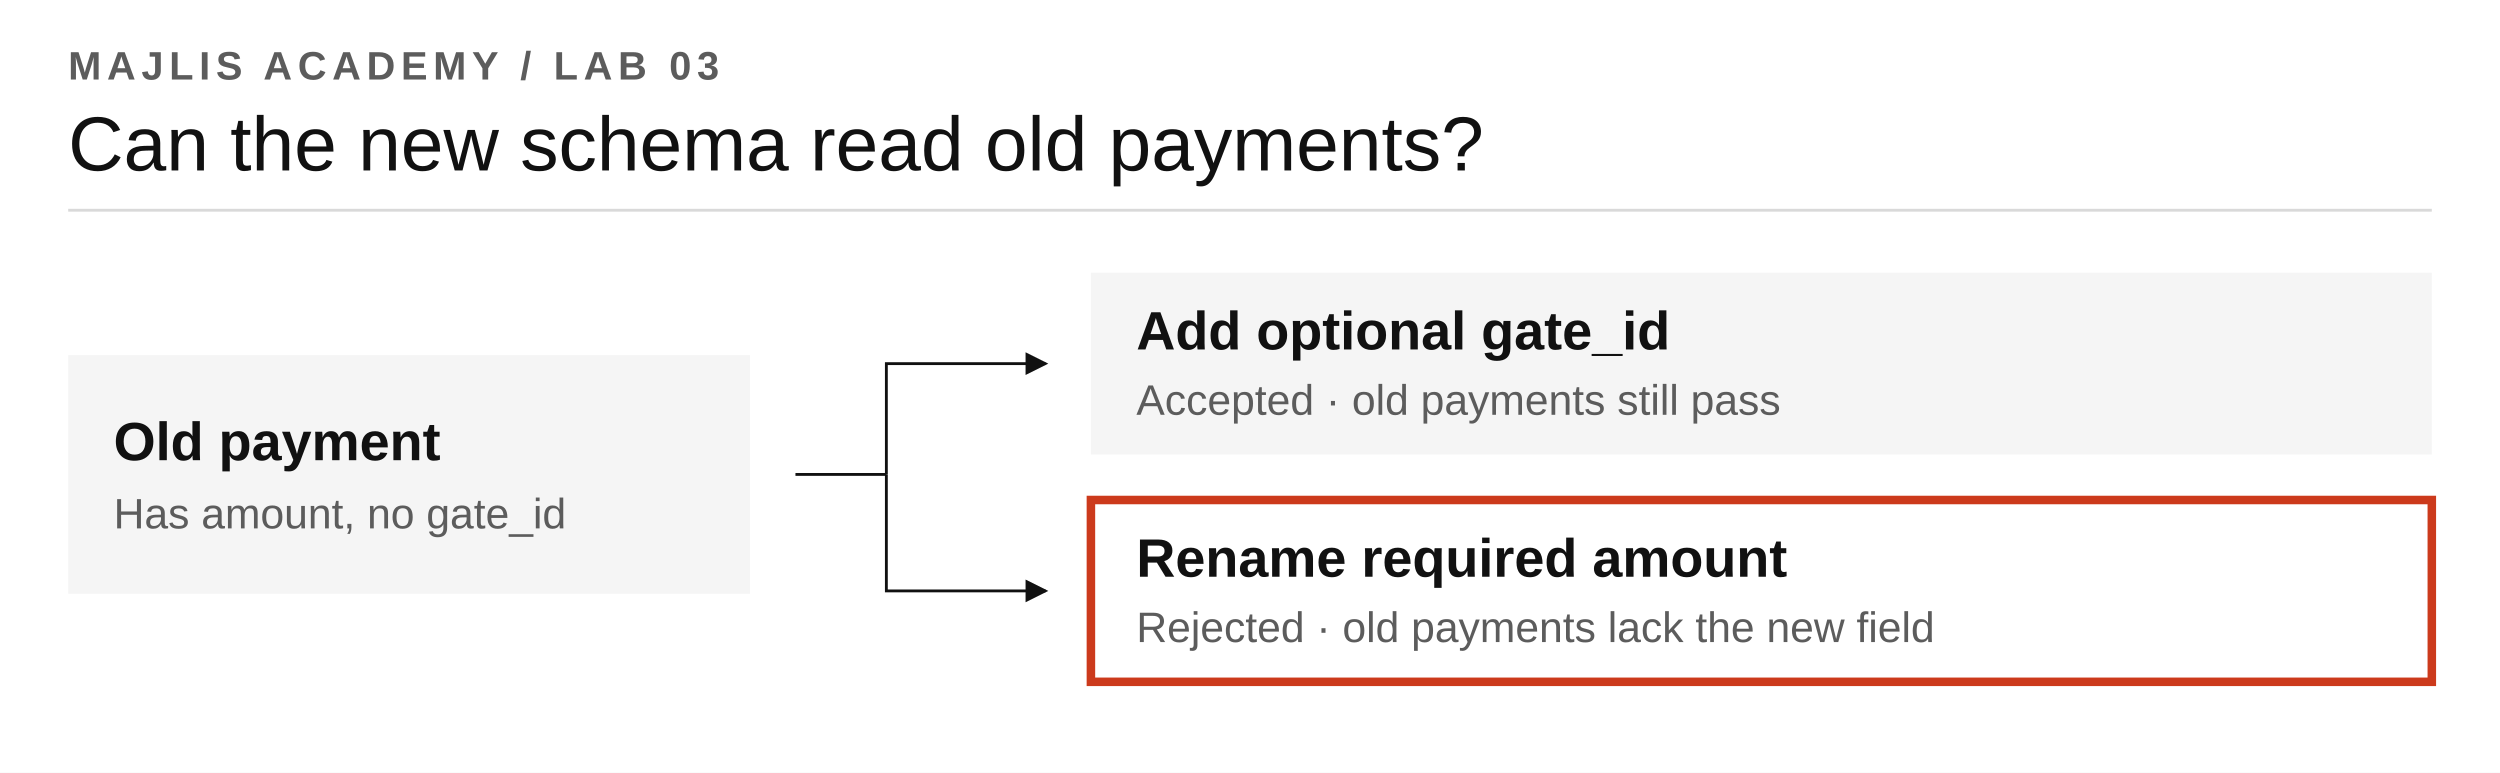
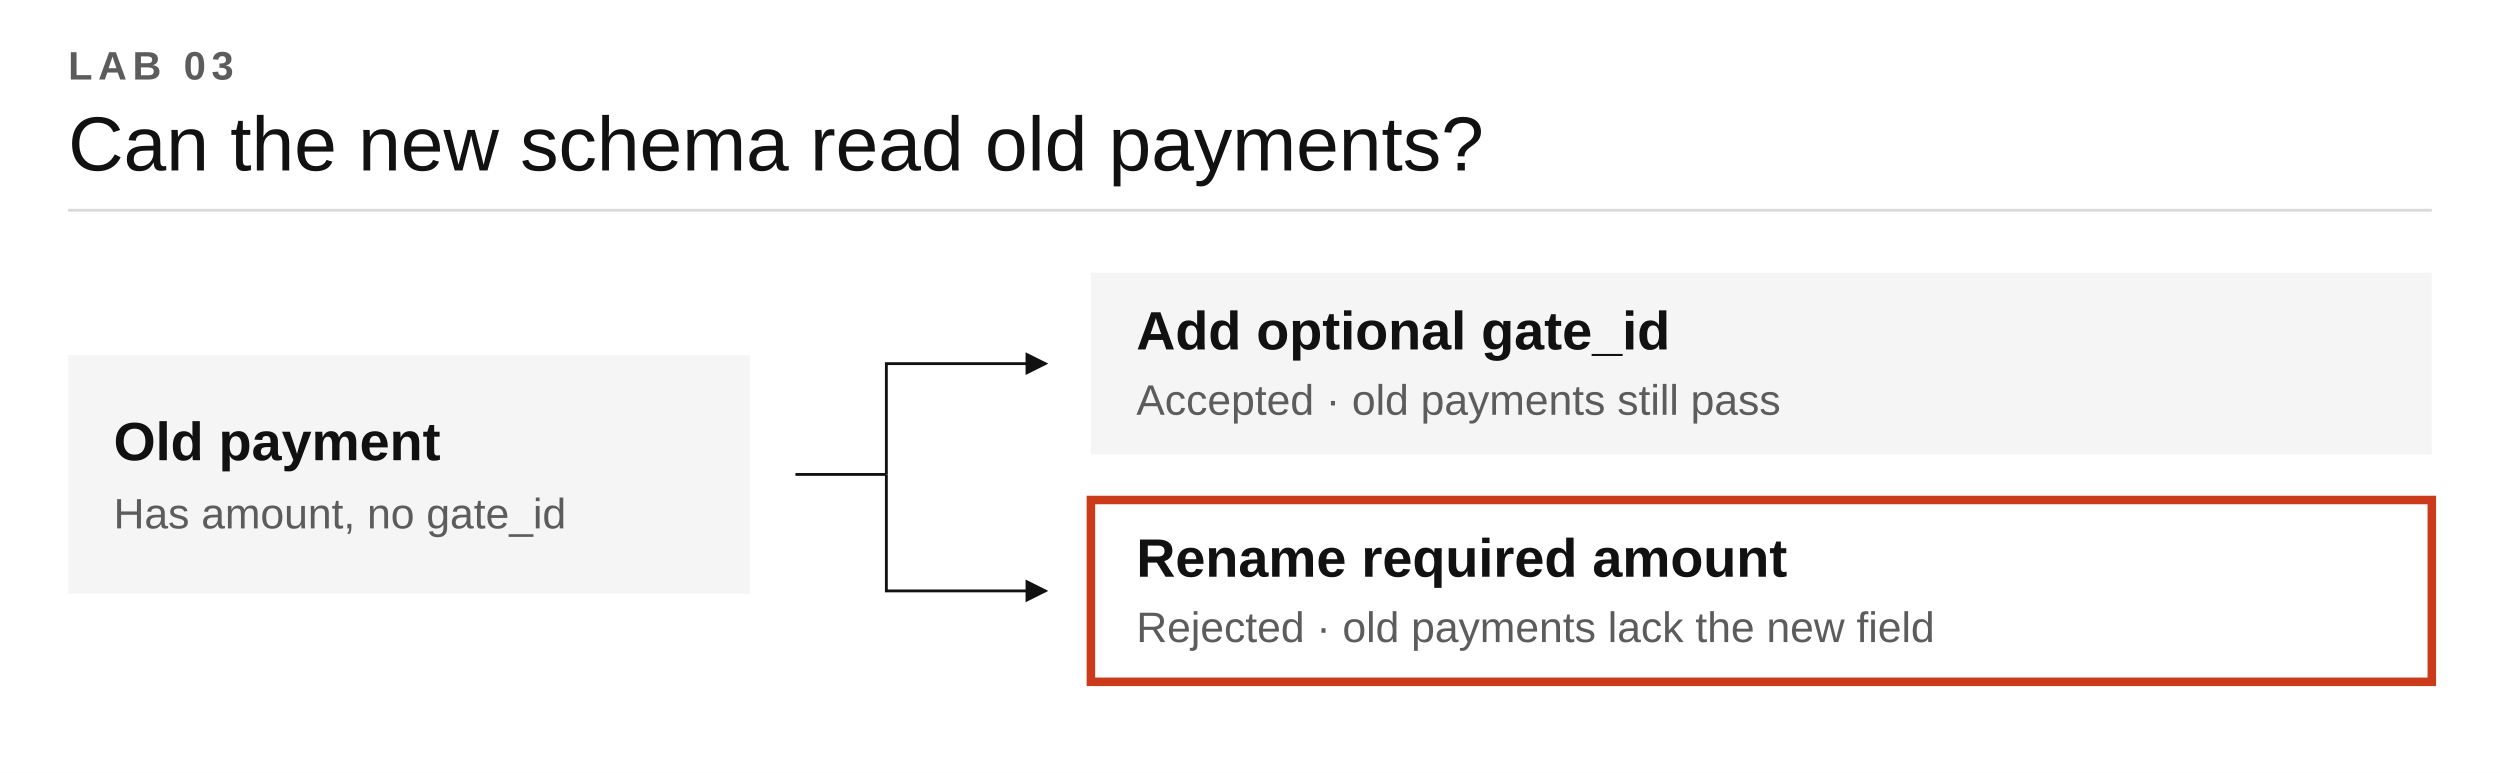
<svg xmlns="http://www.w3.org/2000/svg" viewBox="0 0 880 272" role="img" aria-labelledby="title desc">
  <defs>
    <marker id="arrow" viewBox="0 0 8 8" refX="7" refY="4" markerWidth="8" markerHeight="8" orient="auto">
      <path d="M0 0L8 4L0 8Z" fill="#111111" />
    </marker>
  </defs>
  <rect width="880" height="272" fill="#ffffff" />
  <g font-family="IBM Plex Sans, Arial, sans-serif" fill="#111111">
-     <text x="24" y="28" font-size="14" font-weight="600" letter-spacing="2" fill="#5c5c5c">MAJLIS ACADEMY / LAB 03</text>
+     <text x="24" y="28" font-size="14" font-weight="600" letter-spacing="2" fill="#5c5c5c">LAB 03</text>
    <text x="24" y="60" font-size="27">Can the new schema read old payments?</text>
    <path d="M24 74H856" stroke="#d9d9d9" />
    <rect x="24" y="125" width="240" height="84" fill="#f5f5f5" />
    <path d="M280 167H312" stroke="#111111" fill="none" />
    <g stroke="#111111" fill="none" marker-end="url(#arrow)">
      <path d="M312 167V128H368" />
      <path d="M312 167V208H368" />
    </g>
    <rect x="384" y="96" width="472" height="64" fill="#f5f5f5" />
    <rect x="384" y="176" width="472" height="64" fill="#ffffff" stroke="#cc3a1c" stroke-width="3" />
    <g font-size="19" font-weight="600">
      <text x="40" y="162">Old payment</text>
      <text x="400" y="123">Add optional gate_id</text>
      <text x="400" y="203">Rename required amount</text>
    </g>
    <g font-size="15" fill="#5c5c5c">
      <text x="40" y="186">Has amount, no gate_id</text>
      <text x="400" y="146">Accepted · old payments still pass</text>
      <text x="400" y="226">Rejected · old payments lack the new field</text>
    </g>
  </g>
</svg>
